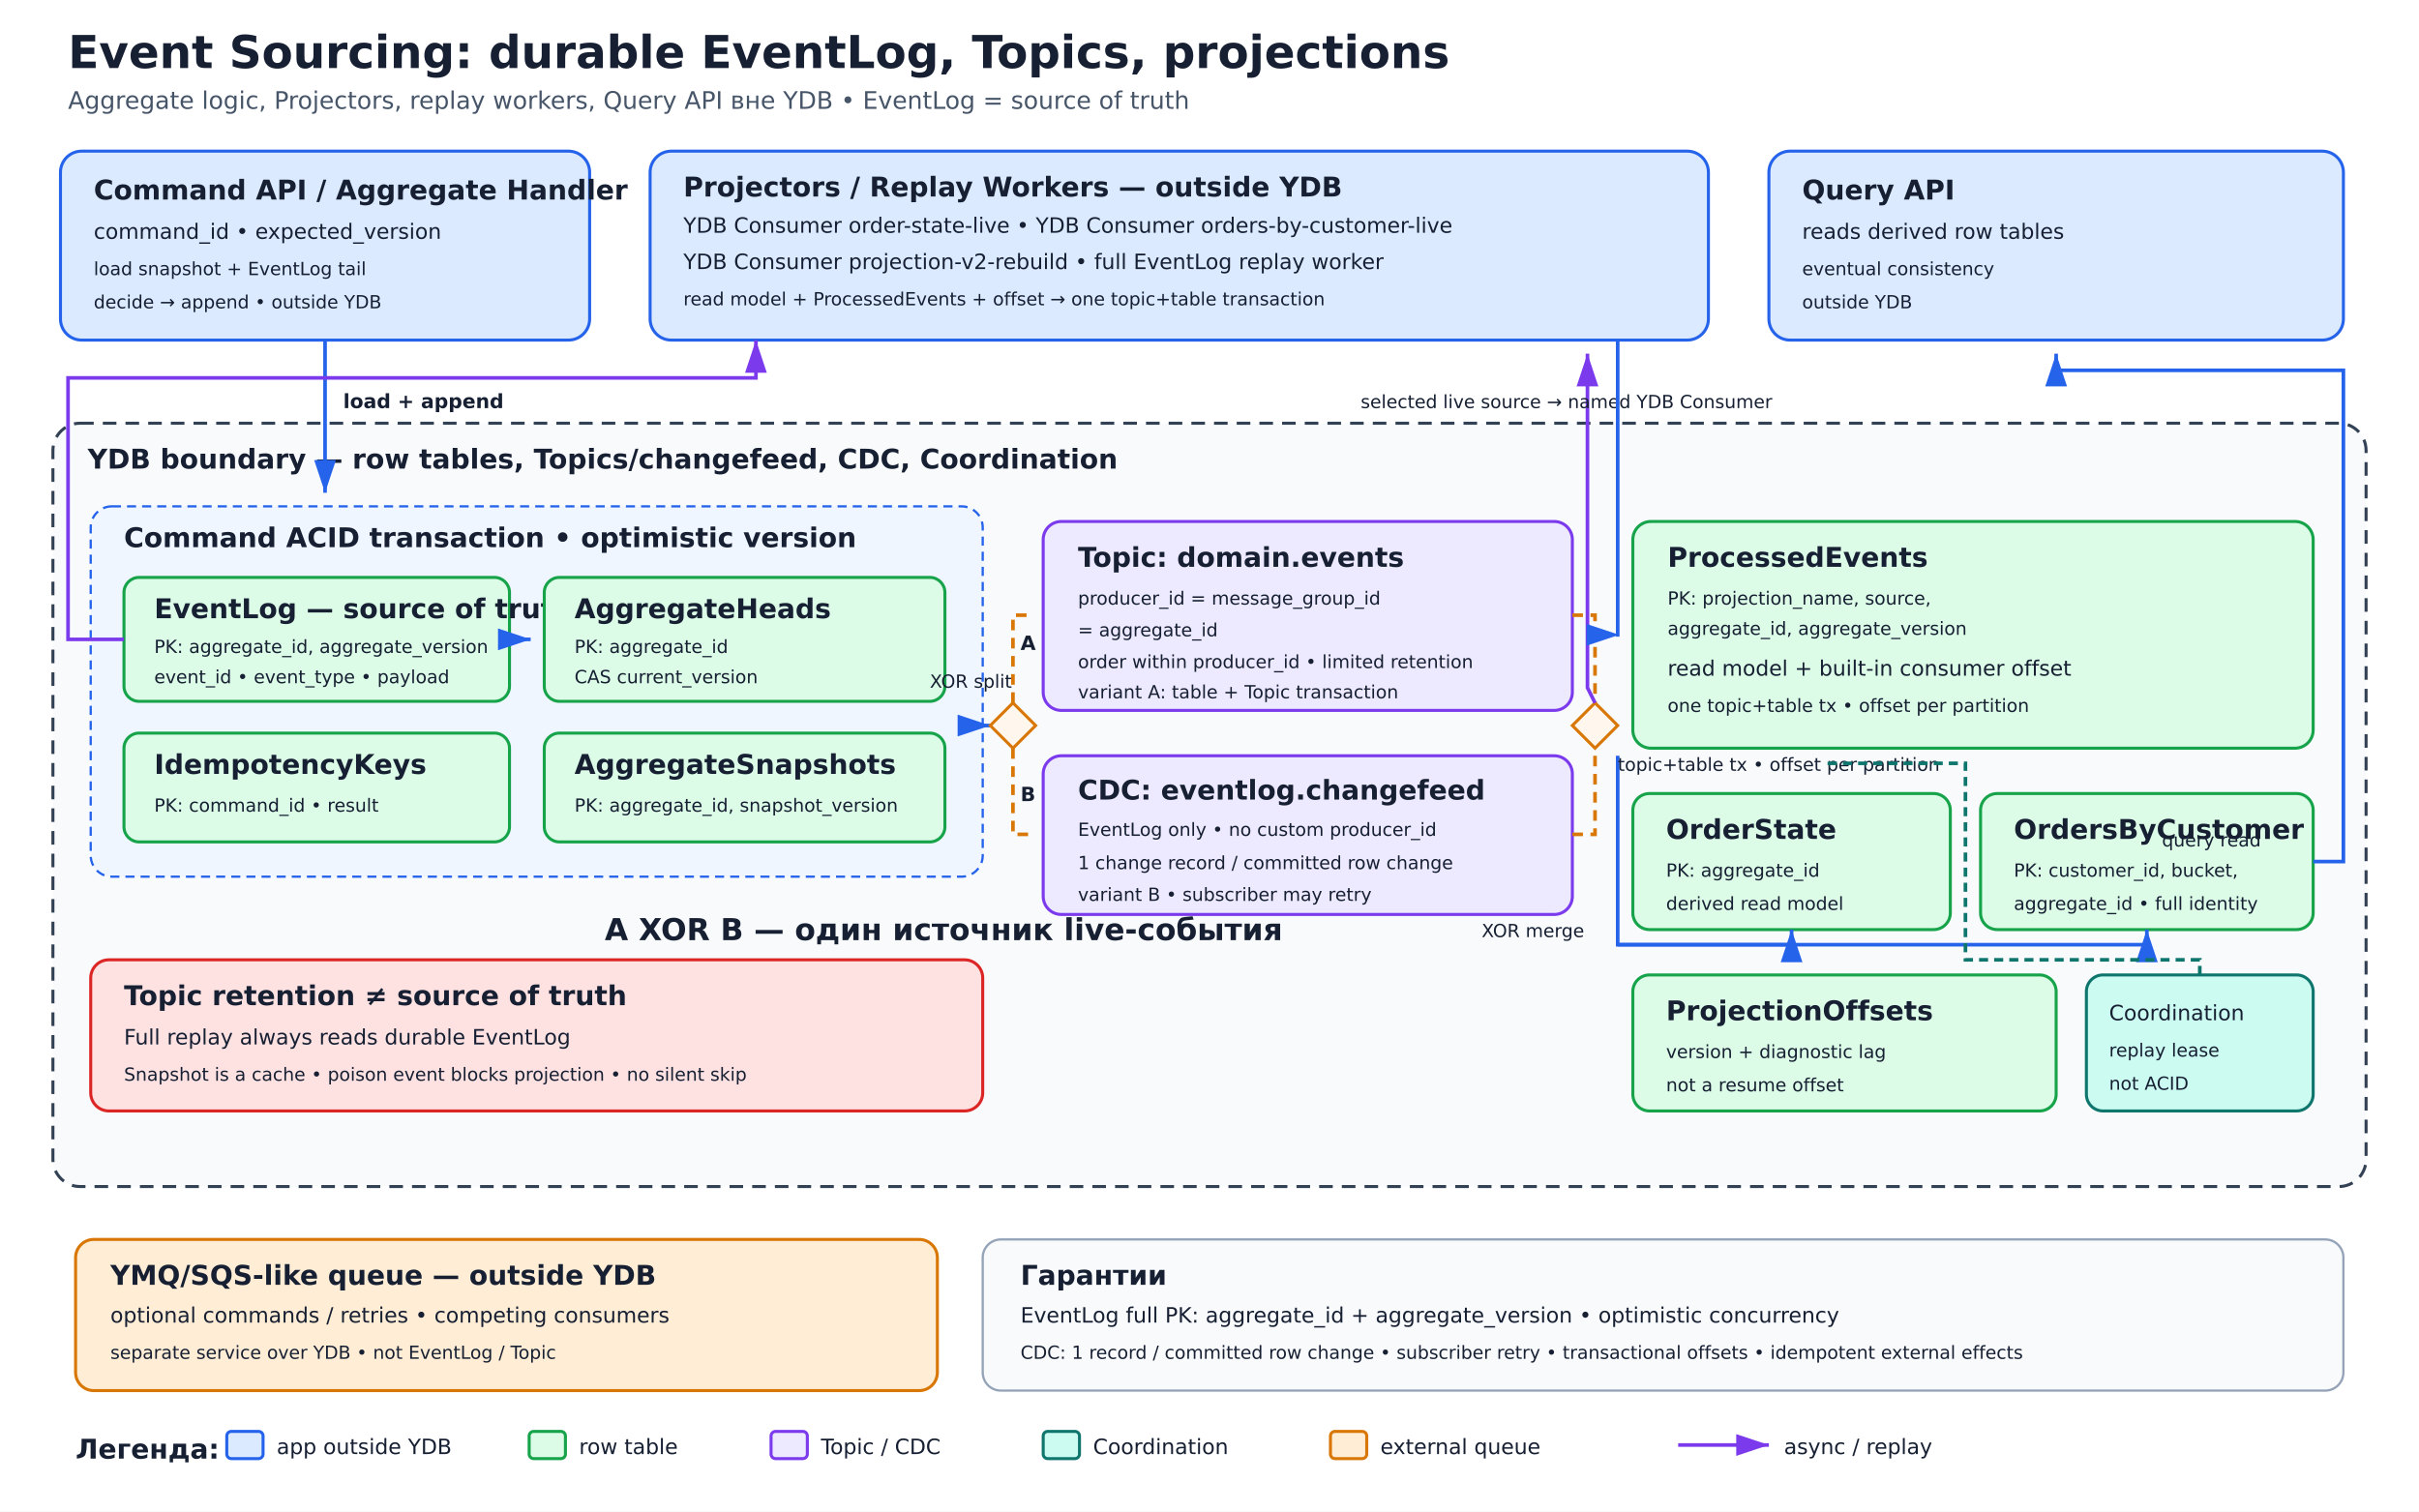
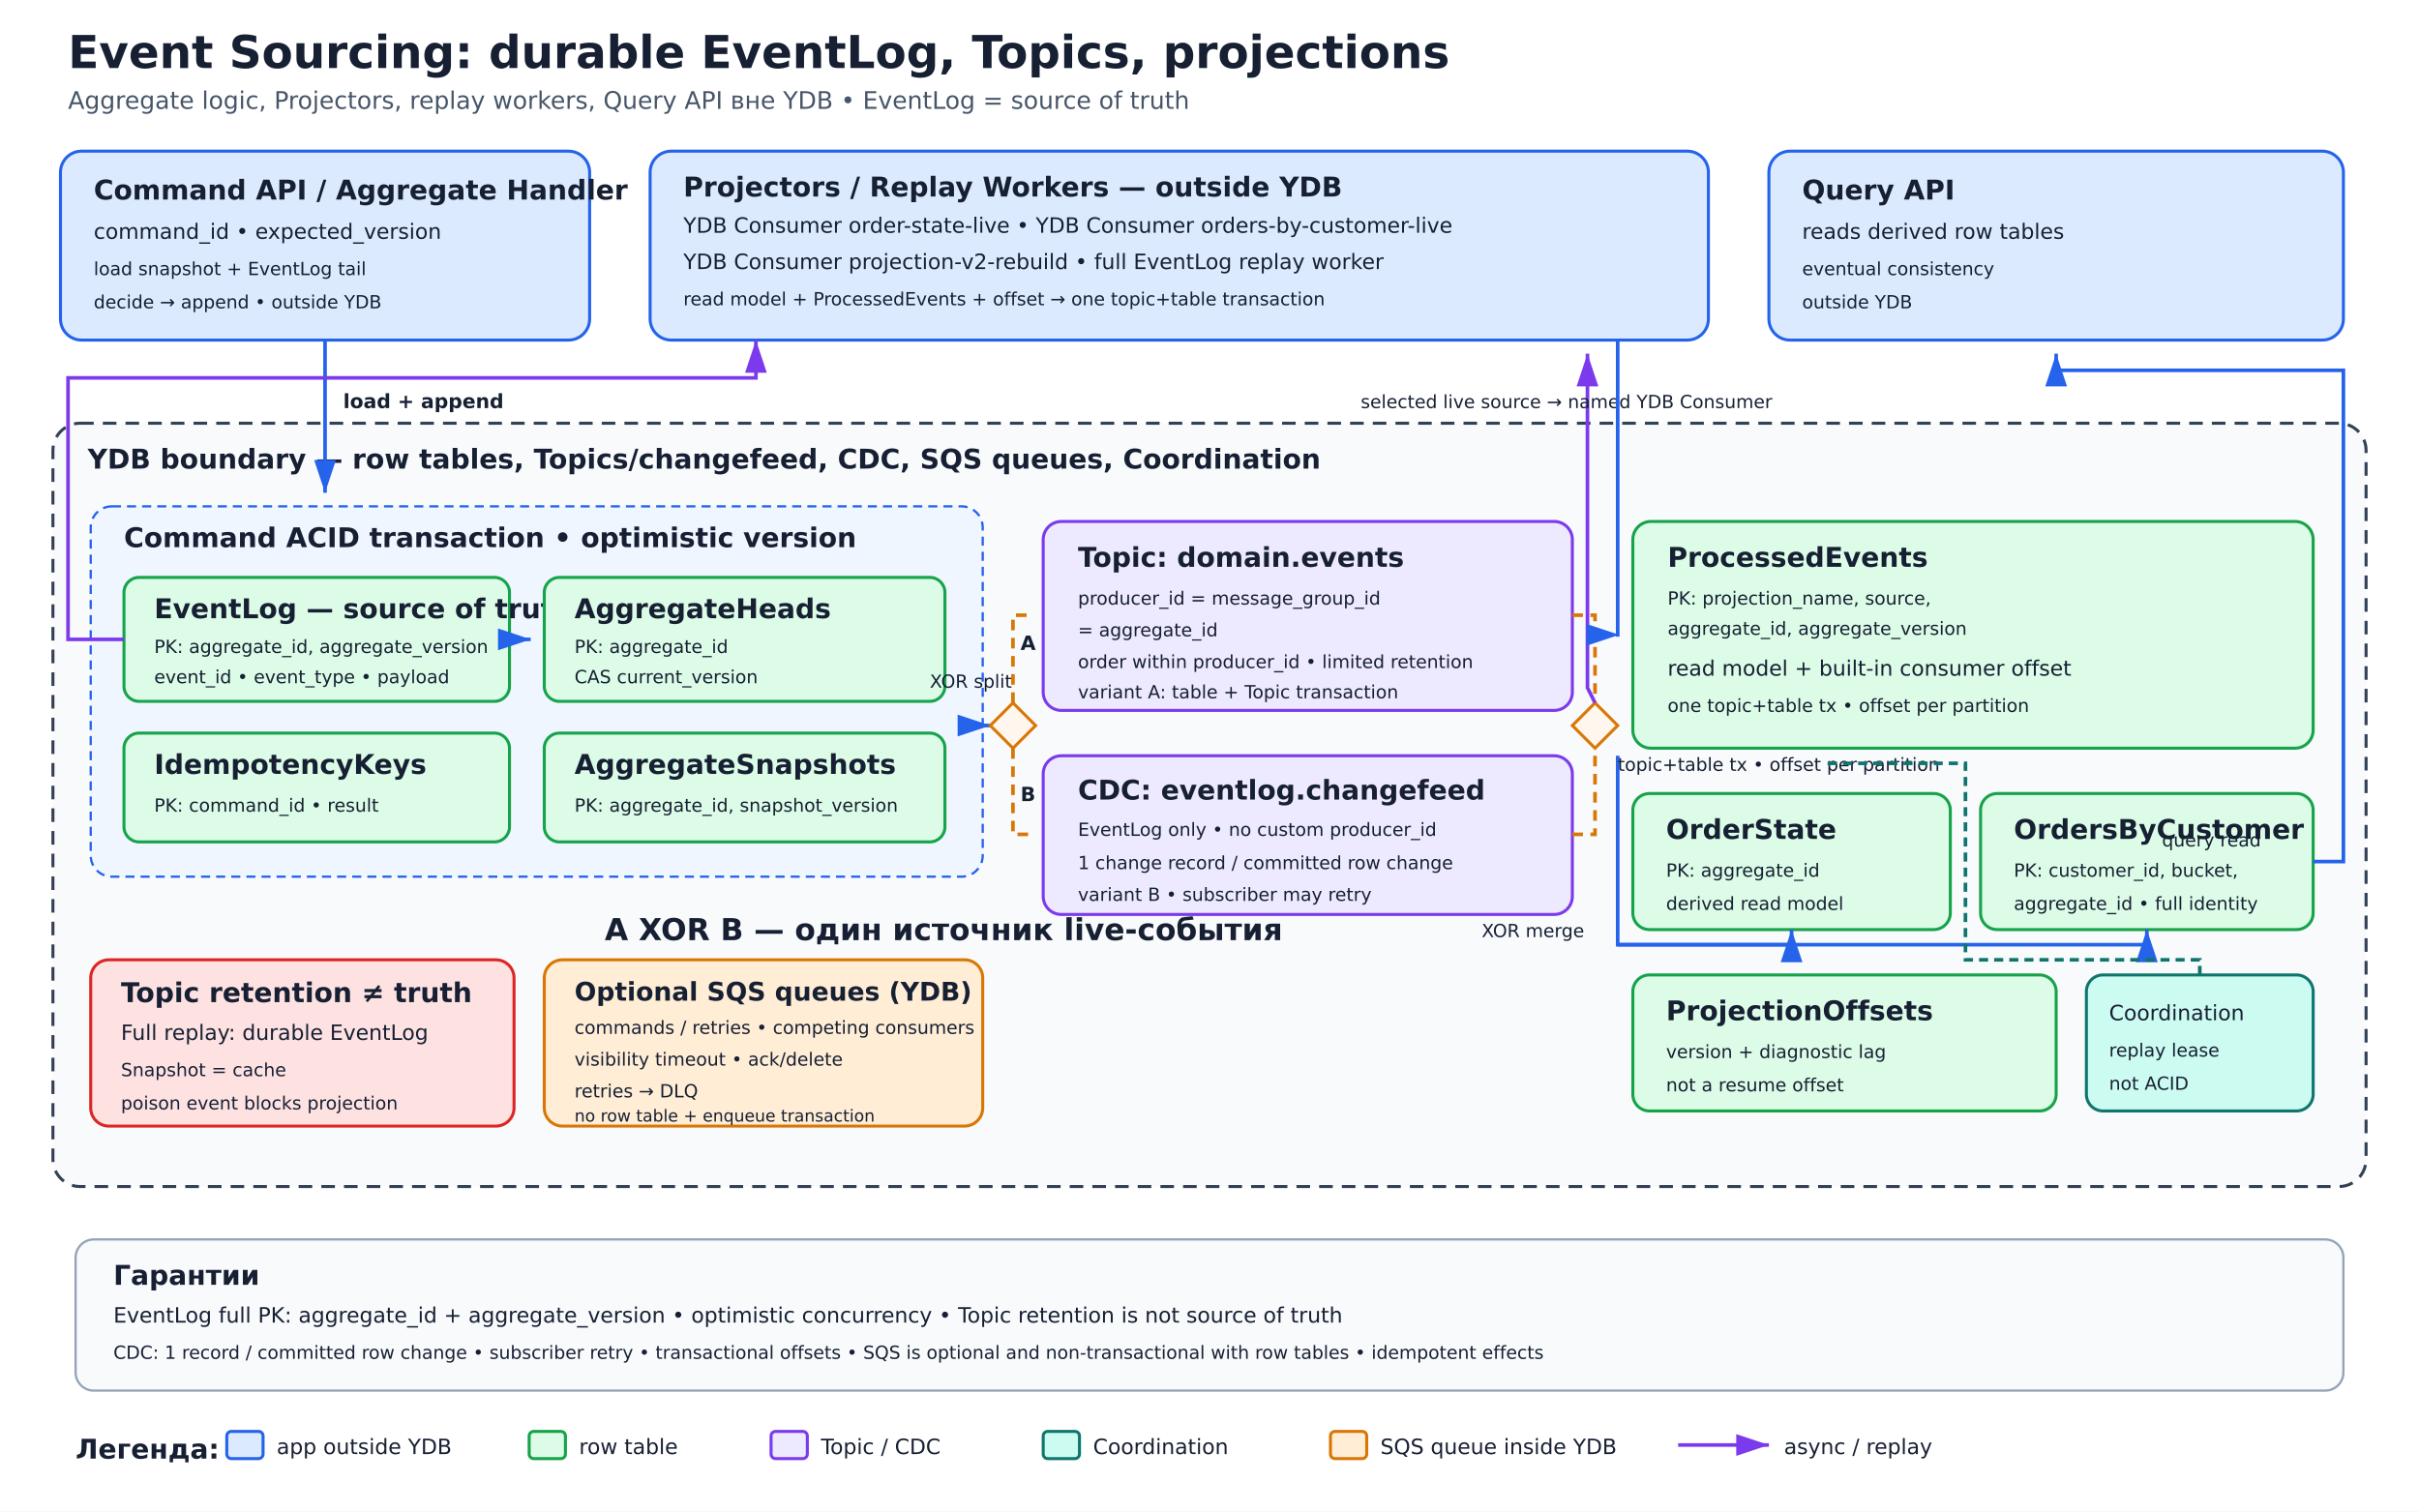
<svg xmlns="http://www.w3.org/2000/svg" version="1.1" viewBox="0 0 1600 1000" role="img" aria-labelledby="title desc">
  <defs>
    <marker id="arrow-blue" markerWidth="10" markerHeight="10" refX="9" refY="3" orient="auto" markerUnits="strokeWidth">
      <path d="M0,0 L0,6 L9,3 z" fill="#2563eb" />
    </marker>
    <marker id="arrow-purple" markerWidth="10" markerHeight="10" refX="9" refY="3" orient="auto" markerUnits="strokeWidth">
      <path d="M0,0 L0,6 L9,3 z" fill="#7c3aed" />
    </marker>
    <marker id="arrow-orange" markerWidth="10" markerHeight="10" refX="9" refY="3" orient="auto" markerUnits="strokeWidth">
      <path d="M0,0 L0,6 L9,3 z" fill="#d97706" />
    </marker>
    <style>
      text, tspan { fill: #172033; }
      .title { font-size: 30px; font-weight: 700; }
      .subtitle { font-size: 16px; fill: #475569; }
      .box-title { font-size: 18px; font-weight: 700; }
      .body { font-size: 14px; }
      .small { font-size: 12px; }
      .flow { font-size: 13px; font-weight: 600; }
      .app { fill: #dbeafe; stroke: #2563eb; stroke-width: 2; }
      .table { fill: #dcfce7; stroke: #16a34a; stroke-width: 2; }
      .topic { fill: #ede9fe; stroke: #7c3aed; stroke-width: 2; }
      .queue { fill: #ffedd5; stroke: #d97706; stroke-width: 2; }
      .coord { fill: #ccfbf1; stroke: #0f766e; stroke-width: 2; }
      .error { fill: #fee2e2; stroke: #dc2626; stroke-width: 2; }
      .boundary { fill: #f8fafc; stroke: #334155; stroke-width: 2; stroke-dasharray: 9 6; }
      .tx { fill: #eff6ff; stroke: #2563eb; stroke-width: 1.5; stroke-dasharray: 6 4; }
      .blue-flow { fill: none; stroke: #2563eb; stroke-width: 2.4; marker-end: url(#arrow-blue); }
      .purple-flow { fill: none; stroke: #7c3aed; stroke-width: 2.4; marker-end: url(#arrow-purple); }
      .orange-flow { fill: none; stroke: #d97706; stroke-width: 2.4; marker-end: url(#arrow-orange); }
    </style>
  </defs>
  <rect x="0" y="0" width="1600" height="1000" fill="#ffffff" />
  <text font-family="DejaVu Sans, Arial, sans-serif" x="45" y="45" class="title">Event Sourcing: durable EventLog, Topics, projections</text>
  <text font-family="DejaVu Sans, Arial, sans-serif" x="45" y="72" class="subtitle">Aggregate logic, Projectors, replay workers, Query API вне YDB • EventLog = source of truth</text>
  <rect x="40" y="100" width="350" height="125" rx="14" class="app" />
  <text font-family="DejaVu Sans, Arial, sans-serif" x="62" y="132" class="box-title">Command API / Aggregate Handler</text>
  <text font-family="DejaVu Sans, Arial, sans-serif" x="62" y="158" class="body">command_id • expected_version</text>
  <text font-family="DejaVu Sans, Arial, sans-serif" x="62" y="182" class="small">load snapshot + EventLog tail</text>
  <text font-family="DejaVu Sans, Arial, sans-serif" x="62" y="204" class="small">decide → append • outside YDB</text>
  <rect x="430" y="100" width="700" height="125" rx="14" class="app" />
  <text font-family="DejaVu Sans, Arial, sans-serif" x="452" y="130" class="box-title">Projectors / Replay Workers — outside YDB</text>
  <text font-family="DejaVu Sans, Arial, sans-serif" x="452" y="154" class="body">YDB Consumer order-state-live • YDB Consumer orders-by-customer-live</text>
  <text font-family="DejaVu Sans, Arial, sans-serif" x="452" y="178" class="body">YDB Consumer projection-v2-rebuild • full EventLog replay worker</text>
  <text font-family="DejaVu Sans, Arial, sans-serif" x="452" y="202" class="small">read model + ProcessedEvents + offset → one topic+table transaction</text>
  <rect x="1170" y="100" width="380" height="125" rx="14" class="app" />
  <text font-family="DejaVu Sans, Arial, sans-serif" x="1192" y="132" class="box-title">Query API</text>
  <text font-family="DejaVu Sans, Arial, sans-serif" x="1192" y="158" class="body">reads derived row tables</text>
  <text font-family="DejaVu Sans, Arial, sans-serif" x="1192" y="182" class="small">eventual consistency</text>
  <text font-family="DejaVu Sans, Arial, sans-serif" x="1192" y="204" class="small">outside YDB</text>
  <rect x="35" y="280" width="1530" height="505" rx="18" class="boundary" />
-   <text font-family="DejaVu Sans, Arial, sans-serif" x="58" y="310" class="box-title">YDB boundary — row tables, Topics/changefeed, CDC, Coordination</text>
+   <text font-family="DejaVu Sans, Arial, sans-serif" x="58" y="310" class="box-title">YDB boundary — row tables, Topics/changefeed, CDC, SQS queues, Coordination</text>
  <rect x="60" y="335" width="590" height="245" rx="14" class="tx" />
  <text font-family="DejaVu Sans, Arial, sans-serif" x="82" y="362" class="box-title">Command ACID transaction • optimistic version</text>
  <rect x="82" y="382" width="255" height="82" rx="10" class="table" />
  <text font-family="DejaVu Sans, Arial, sans-serif" x="102" y="409" class="box-title">EventLog — source of truth</text>
  <text font-family="DejaVu Sans, Arial, sans-serif" x="102" y="432" class="small">PK: aggregate_id, aggregate_version</text>
  <text font-family="DejaVu Sans, Arial, sans-serif" x="102" y="452" class="small">event_id • event_type • payload</text>
  <rect x="360" y="382" width="265" height="82" rx="10" class="table" />
  <text font-family="DejaVu Sans, Arial, sans-serif" x="380" y="409" class="box-title">AggregateHeads</text>
  <text font-family="DejaVu Sans, Arial, sans-serif" x="380" y="432" class="small">PK: aggregate_id</text>
  <text font-family="DejaVu Sans, Arial, sans-serif" x="380" y="452" class="small">CAS current_version</text>
  <rect x="82" y="485" width="255" height="72" rx="10" class="table" />
  <text font-family="DejaVu Sans, Arial, sans-serif" x="102" y="512" class="box-title">IdempotencyKeys</text>
  <text font-family="DejaVu Sans, Arial, sans-serif" x="102" y="537" class="small">PK: command_id • result</text>
  <rect x="360" y="485" width="265" height="72" rx="10" class="table" />
  <text font-family="DejaVu Sans, Arial, sans-serif" x="380" y="512" class="box-title">AggregateSnapshots</text>
  <text font-family="DejaVu Sans, Arial, sans-serif" x="380" y="537" class="small">PK: aggregate_id, snapshot_version</text>
  <rect x="690" y="345" width="350" height="125" rx="12" class="topic" />
  <text font-family="DejaVu Sans, Arial, sans-serif" x="713" y="375" class="box-title">Topic: domain.events</text>
  <text font-family="DejaVu Sans, Arial, sans-serif" x="713" y="400" class="small">producer_id = message_group_id</text>
  <text font-family="DejaVu Sans, Arial, sans-serif" x="713" y="421" class="small">= aggregate_id</text>
  <text font-family="DejaVu Sans, Arial, sans-serif" x="713" y="442" class="small">order within producer_id • limited retention</text>
  <text font-family="DejaVu Sans, Arial, sans-serif" x="713" y="462" class="small">variant A: table + Topic transaction</text>
  <rect x="690" y="500" width="350" height="105" rx="12" class="topic" />
  <text font-family="DejaVu Sans, Arial, sans-serif" x="713" y="529" class="box-title">CDC: eventlog.changefeed</text>
  <text font-family="DejaVu Sans, Arial, sans-serif" x="713" y="553" class="small">EventLog only • no custom producer_id</text>
  <text font-family="DejaVu Sans, Arial, sans-serif" x="713" y="575" class="small">1 change record / committed row change</text>
  <text font-family="DejaVu Sans, Arial, sans-serif" x="713" y="596" class="small">variant B • subscriber may retry</text>
  <rect x="1080" y="345" width="450" height="150" rx="12" class="table" />
  <text font-family="DejaVu Sans, Arial, sans-serif" x="1103" y="375" class="box-title">ProcessedEvents</text>
  <text font-family="DejaVu Sans, Arial, sans-serif" x="1103" y="400" class="small">PK: projection_name, source,</text>
  <text font-family="DejaVu Sans, Arial, sans-serif" x="1103" y="420" class="small">aggregate_id, aggregate_version</text>
  <text font-family="DejaVu Sans, Arial, sans-serif" x="1103" y="447" class="body">read model + built-in consumer offset</text>
  <text font-family="DejaVu Sans, Arial, sans-serif" x="1103" y="471" class="small">one topic+table tx • offset per partition</text>
  <rect x="1080" y="525" width="210" height="90" rx="11" class="table" />
  <text font-family="DejaVu Sans, Arial, sans-serif" x="1102" y="555" class="box-title">OrderState</text>
  <text font-family="DejaVu Sans, Arial, sans-serif" x="1102" y="580" class="small">PK: aggregate_id</text>
  <text font-family="DejaVu Sans, Arial, sans-serif" x="1102" y="602" class="small">derived read model</text>
  <rect x="1310" y="525" width="220" height="90" rx="11" class="table" />
  <text font-family="DejaVu Sans, Arial, sans-serif" x="1332" y="555" class="box-title">OrdersByCustomer</text>
  <text font-family="DejaVu Sans, Arial, sans-serif" x="1332" y="580" class="small">PK: customer_id, bucket,</text>
  <text font-family="DejaVu Sans, Arial, sans-serif" x="1332" y="602" class="small">aggregate_id • full identity</text>
  <rect x="1080" y="645" width="280" height="90" rx="11" class="table" />
  <text font-family="DejaVu Sans, Arial, sans-serif" x="1102" y="675" class="box-title">ProjectionOffsets</text>
  <text font-family="DejaVu Sans, Arial, sans-serif" x="1102" y="700" class="small">version + diagnostic lag</text>
  <text font-family="DejaVu Sans, Arial, sans-serif" x="1102" y="722" class="small">not a resume offset</text>
  <rect x="1380" y="645" width="150" height="90" rx="11" class="coord" />
  <text font-family="DejaVu Sans, Arial, sans-serif" x="1395" y="675" class="body">Coordination</text>
  <text font-family="DejaVu Sans, Arial, sans-serif" x="1395" y="699" class="small">replay lease</text>
  <text font-family="DejaVu Sans, Arial, sans-serif" x="1395" y="721" class="small">not ACID</text>
  <text font-family="DejaVu Sans, Arial, sans-serif" x="400" y="622" font-size="20" font-weight="700">A XOR B — один источник live-события</text>
-   <rect x="60" y="635" width="590" height="100" rx="12" class="error" />
-   <text font-family="DejaVu Sans, Arial, sans-serif" x="82" y="665" class="box-title">Topic retention ≠ source of truth</text>
-   <text font-family="DejaVu Sans, Arial, sans-serif" x="82" y="691" class="body">Full replay always reads durable EventLog</text>
-   <text font-family="DejaVu Sans, Arial, sans-serif" x="82" y="715" class="small">Snapshot is a cache • poison event blocks projection • no silent skip</text>
+   <rect x="60" y="635" width="280" height="110" rx="12" class="error" />
+   <text font-family="DejaVu Sans, Arial, sans-serif" x="80" y="663" class="box-title">Topic retention ≠ truth</text>
+   <text font-family="DejaVu Sans, Arial, sans-serif" x="80" y="688" class="body">Full replay: durable EventLog</text>
+   <text font-family="DejaVu Sans, Arial, sans-serif" x="80" y="712" class="small">Snapshot = cache</text>
+   <text font-family="DejaVu Sans, Arial, sans-serif" x="80" y="734" class="small">poison event blocks projection</text>
+   <rect x="360" y="635" width="290" height="110" rx="12" class="queue" />
+   <text font-family="DejaVu Sans, Arial, sans-serif" x="380" y="662" font-size="17" font-weight="700">Optional SQS queues (YDB)</text>
+   <text font-family="DejaVu Sans, Arial, sans-serif" x="380" y="684" class="small">commands / retries • competing consumers</text>
+   <text font-family="DejaVu Sans, Arial, sans-serif" x="380" y="705" class="small">visibility timeout • ack/delete</text>
+   <text font-family="DejaVu Sans, Arial, sans-serif" x="380" y="726" class="small">retries → DLQ</text>
+   <text font-family="DejaVu Sans, Arial, sans-serif" x="380" y="742" font-size="11">no row table + enqueue transaction</text>
  <path d="M215 225 L215 326" class="blue-flow" />
  <text font-family="DejaVu Sans, Arial, sans-serif" x="227" y="270" class="flow">load + append</text>
  <path d="M337 423 L351 423" class="blue-flow" />
  <path d="M650 480 L655 480" class="blue-flow" />
  <polygon points="655,480 670,465 685,480 670,495" fill="#fff7ed" stroke="#d97706" stroke-width="2" />
  <text font-family="DejaVu Sans, Arial, sans-serif" x="615" y="455" class="small">XOR split</text>
  <path d="M670 465 L670 407 L681 407" fill="none" stroke="#d97706" stroke-width="2.4" stroke-dasharray="7 5" />
  <text font-family="DejaVu Sans, Arial, sans-serif" x="675" y="430" class="flow">A</text>
  <path d="M670 495 L670 552 L681 552" fill="none" stroke="#d97706" stroke-width="2.4" stroke-dasharray="7 5" />
  <text font-family="DejaVu Sans, Arial, sans-serif" x="675" y="530" class="flow">B</text>
  <path d="M1040 407 L1055 407 L1055 465" fill="none" stroke="#d97706" stroke-width="2.4" stroke-dasharray="7 5" />
  <path d="M1040 552 L1055 552 L1055 495" fill="none" stroke="#d97706" stroke-width="2.4" stroke-dasharray="7 5" />
  <polygon points="1040,480 1055,465 1070,480 1055,495" fill="#fff7ed" stroke="#d97706" stroke-width="2" />
  <text font-family="DejaVu Sans, Arial, sans-serif" x="980" y="620" class="small">XOR merge</text>
  <path d="M1055 465 L1050 455 L1050 234" class="purple-flow" />
  <text font-family="DejaVu Sans, Arial, sans-serif" x="900" y="270" class="small">selected live source → named YDB Consumer</text>
  <path d="M82 423 L45 423 L45 250 L500 250 L500 225" class="purple-flow" />
  <path d="M1070 225 L1070 420 L1071 420" class="blue-flow" />
  <path d="M1070 500 L1070 625 L1185 625 L1185 615" class="blue-flow" />
  <path d="M1070 625 L1420 625 L1420 615" class="blue-flow" />
  <text font-family="DejaVu Sans, Arial, sans-serif" x="1070" y="510" class="small">topic+table tx • offset per partition</text>
  <path d="M1530 570 L1550 570 L1550 245 L1360 245 L1360 234" class="blue-flow" />
  <text font-family="DejaVu Sans, Arial, sans-serif" x="1430" y="560" class="small">query read</text>
  <path d="M1455 645 L1455 635 L1300 635 L1300 505 L1210 505 L1210 504" fill="none" stroke="#0f766e" stroke-width="2.4" stroke-dasharray="6 4" />
-   <rect x="50" y="820" width="570" height="100" rx="12" class="queue" />
-   <text font-family="DejaVu Sans, Arial, sans-serif" x="73" y="850" class="box-title">YMQ/SQS-like queue — outside YDB</text>
-   <text font-family="DejaVu Sans, Arial, sans-serif" x="73" y="875" class="body">optional commands / retries • competing consumers</text>
-   <text font-family="DejaVu Sans, Arial, sans-serif" x="73" y="899" class="small">separate service over YDB • not EventLog / Topic</text>
-   <rect x="650" y="820" width="900" height="100" rx="12" fill="#f8fafc" stroke="#94a3b8" stroke-width="1.5" />
-   <text font-family="DejaVu Sans, Arial, sans-serif" x="675" y="850" class="box-title">Гарантии</text>
-   <text font-family="DejaVu Sans, Arial, sans-serif" x="675" y="875" class="body">EventLog full PK: aggregate_id + aggregate_version • optimistic concurrency</text>
-   <text font-family="DejaVu Sans, Arial, sans-serif" x="675" y="899" class="small">CDC: 1 record / committed row change • subscriber retry • transactional offsets • idempotent external effects</text>
+   <rect x="50" y="820" width="1500" height="100" rx="12" fill="#f8fafc" stroke="#94a3b8" stroke-width="1.5" />
+   <text font-family="DejaVu Sans, Arial, sans-serif" x="75" y="850" class="box-title">Гарантии</text>
+   <text font-family="DejaVu Sans, Arial, sans-serif" x="75" y="875" class="body">EventLog full PK: aggregate_id + aggregate_version • optimistic concurrency • Topic retention is not source of truth</text>
+   <text font-family="DejaVu Sans, Arial, sans-serif" x="75" y="899" class="small">CDC: 1 record / committed row change • subscriber retry • transactional offsets • SQS is optional and non-transactional with row tables • idempotent effects</text>
  <text font-family="DejaVu Sans, Arial, sans-serif" x="50" y="965" class="box-title">Легенда:</text>
  <rect x="150" y="947" width="24" height="18" rx="3" class="app" />
  <text font-family="DejaVu Sans, Arial, sans-serif" x="183" y="962" class="body">app outside YDB</text>
  <rect x="350" y="947" width="24" height="18" rx="3" class="table" />
  <text font-family="DejaVu Sans, Arial, sans-serif" x="383" y="962" class="body">row table</text>
  <rect x="510" y="947" width="24" height="18" rx="3" class="topic" />
  <text font-family="DejaVu Sans, Arial, sans-serif" x="543" y="962" class="body">Topic / CDC</text>
  <rect x="690" y="947" width="24" height="18" rx="3" class="coord" />
  <text font-family="DejaVu Sans, Arial, sans-serif" x="723" y="962" class="body">Coordination</text>
  <rect x="880" y="947" width="24" height="18" rx="3" class="queue" />
-   <text font-family="DejaVu Sans, Arial, sans-serif" x="913" y="962" class="body">external queue</text>
+   <text font-family="DejaVu Sans, Arial, sans-serif" x="913" y="962" class="body">SQS queue inside YDB</text>
  <line x1="1110" y1="956" x2="1170" y2="956" class="purple-flow" />
  <text font-family="DejaVu Sans, Arial, sans-serif" x="1180" y="962" class="body">async / replay</text>
</svg>
